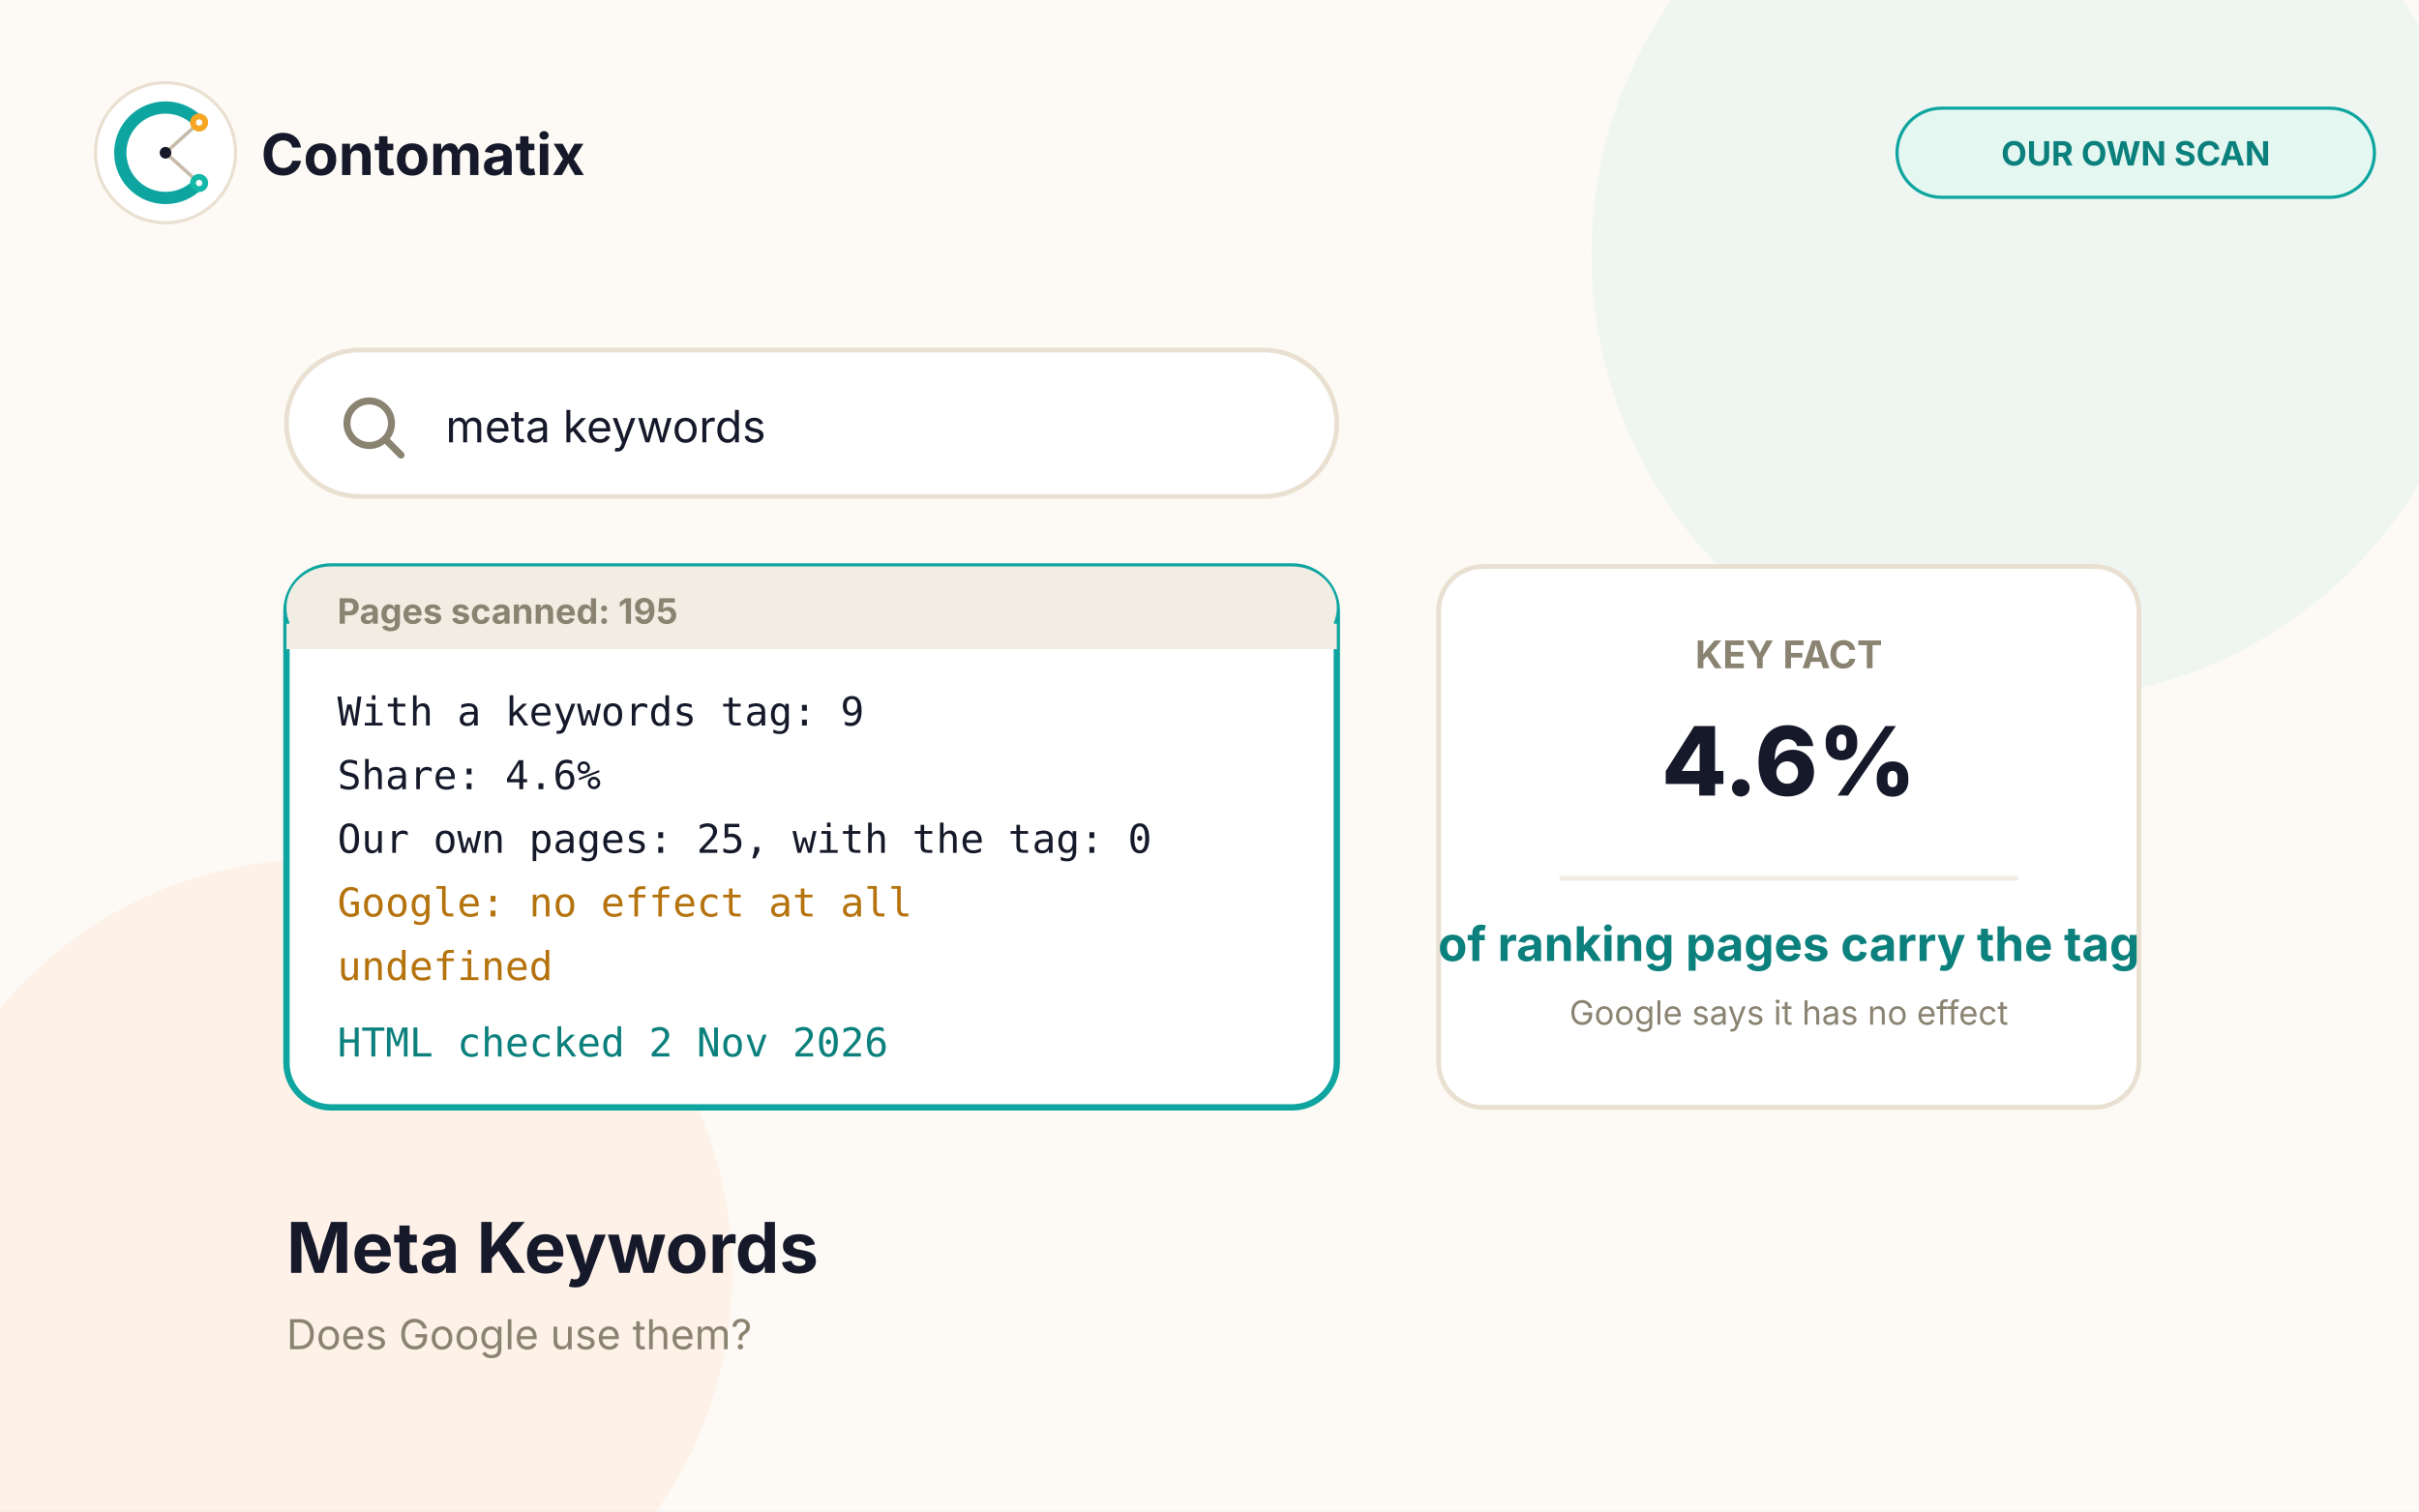
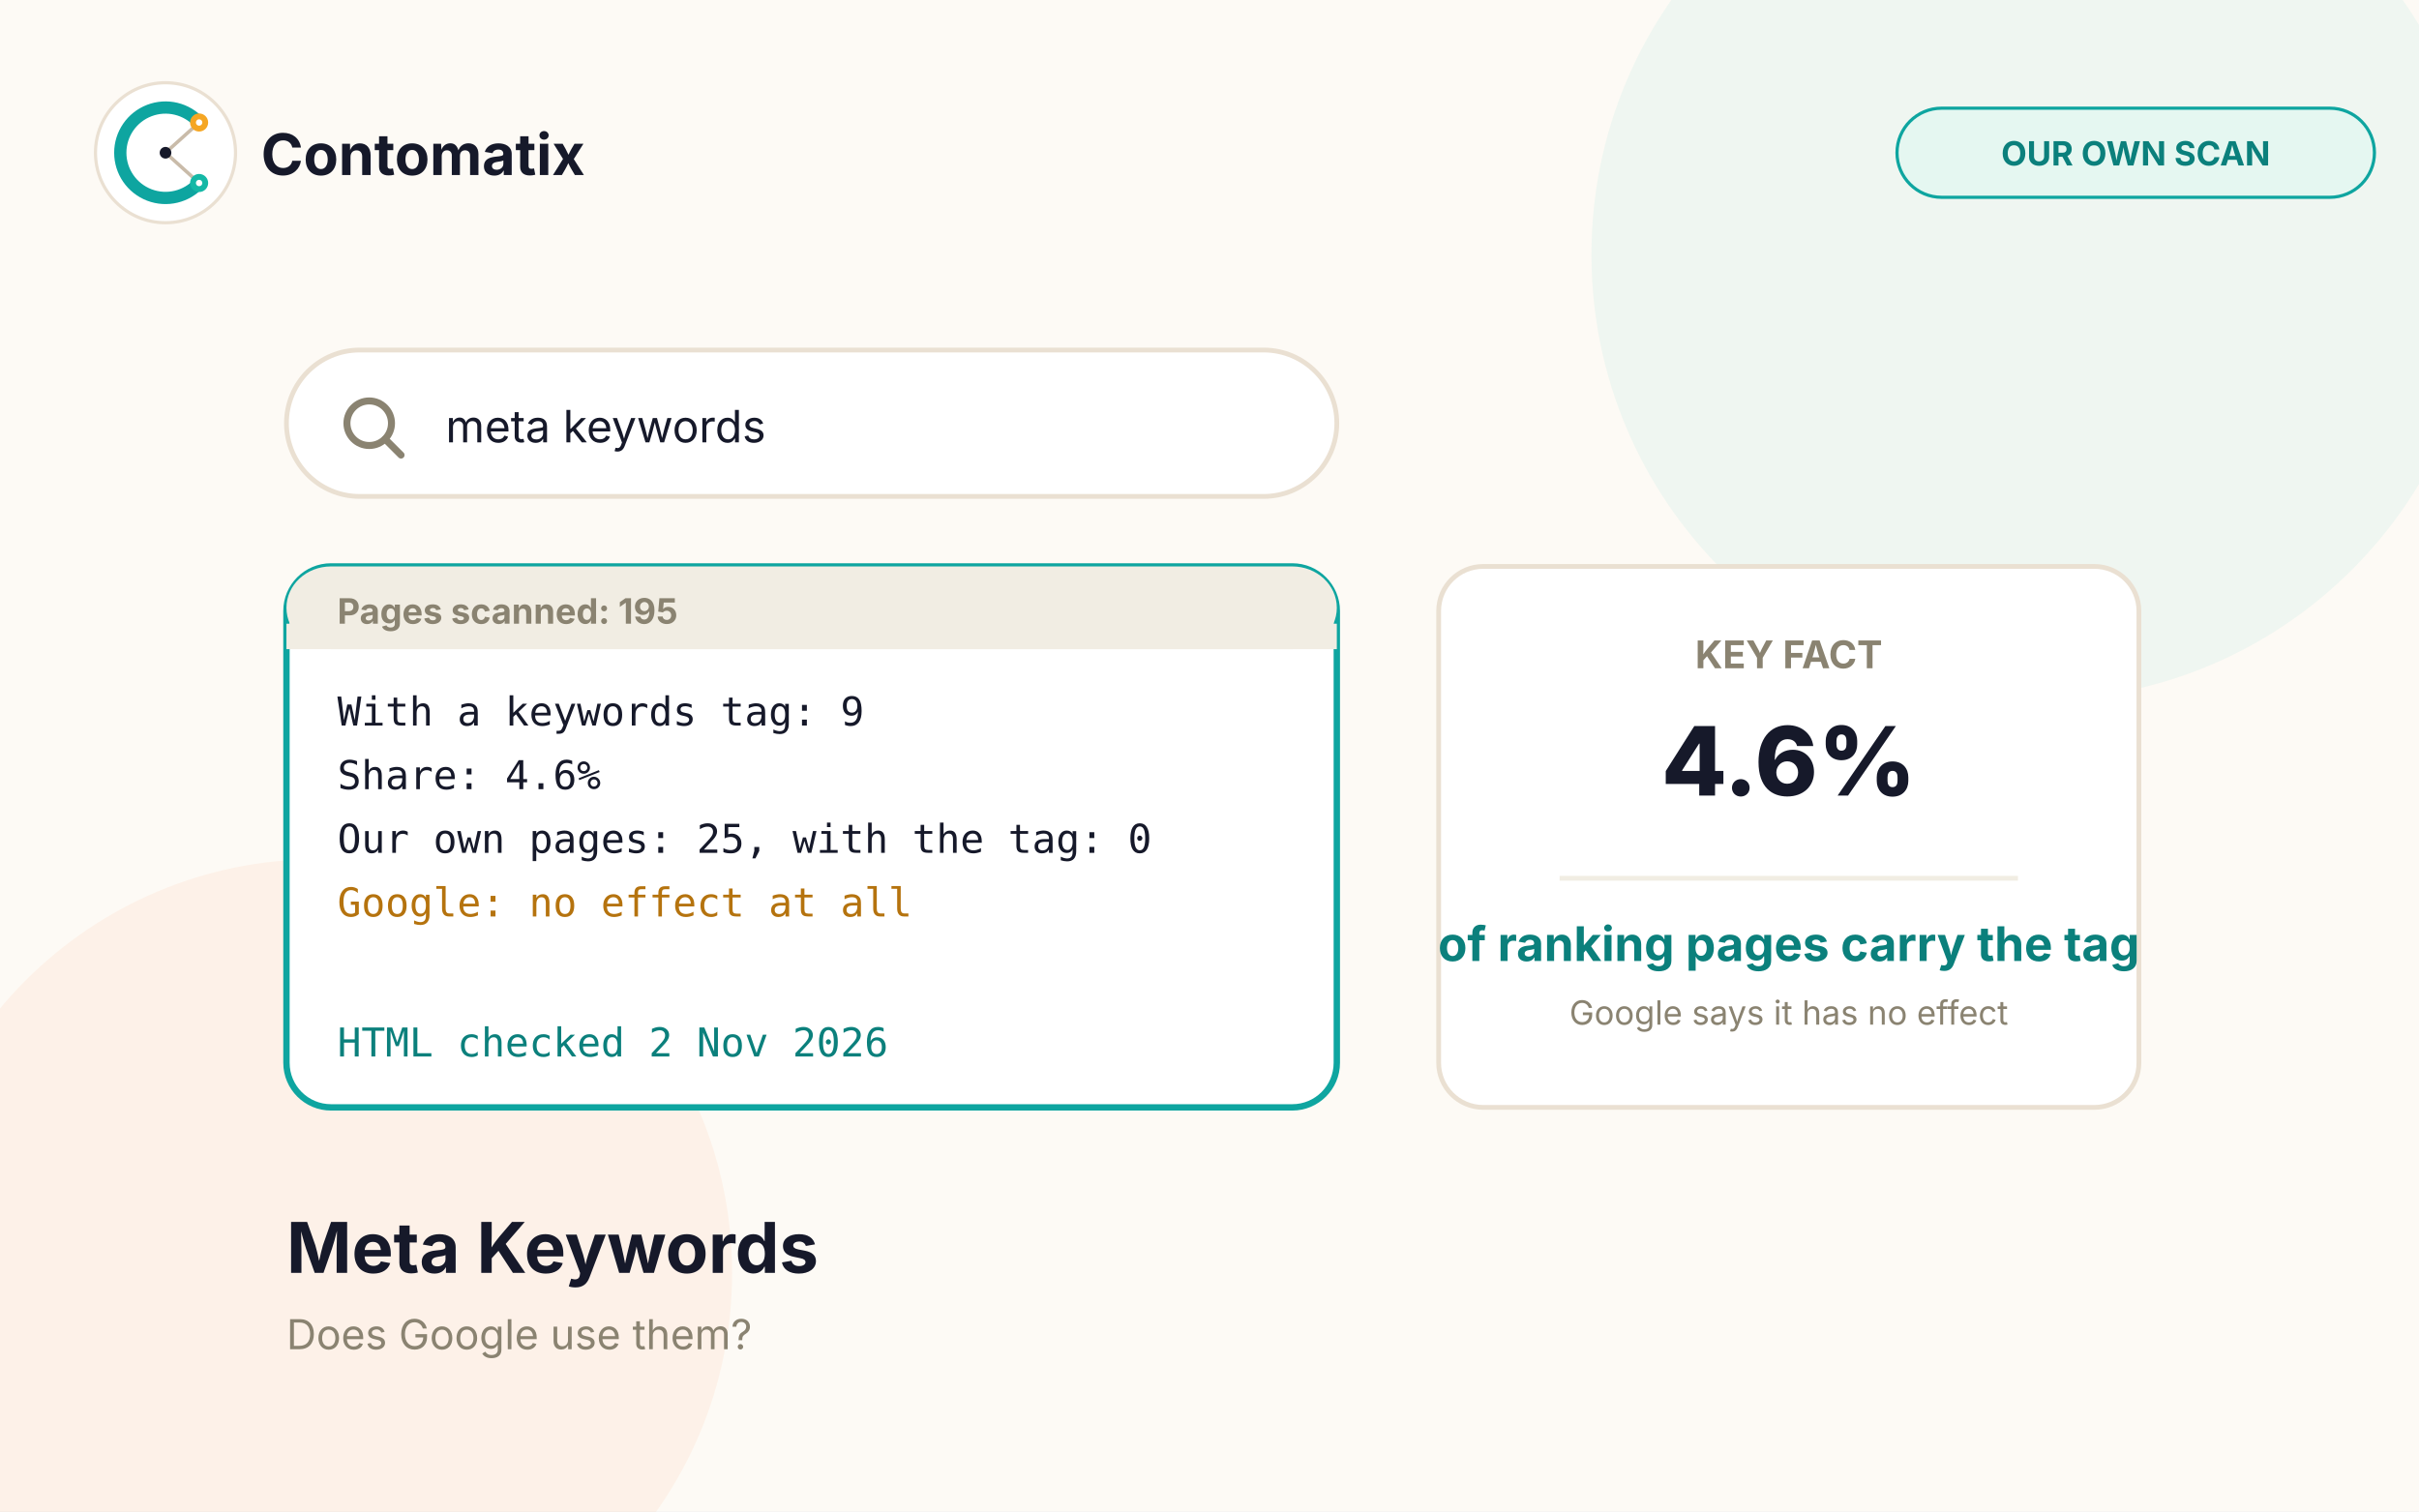
<svg xmlns="http://www.w3.org/2000/svg" viewBox="0 0 760 475" font-family="Inter, -apple-system, sans-serif">
  <rect width="760" height="475" fill="#FDFAF5" />
  <circle cx="640" cy="80" r="140" fill="rgba(20,184,166,0.06)" />
  <circle cx="100" cy="400" r="130" fill="rgba(249,115,22,0.06)" />
  <g>
    <circle cx="52" cy="48" r="22" fill="#FFFFFF" stroke="#EAE0D2" />
    <g transform="translate(30,26) scale(0.9167)">
      <path d="M 35.52 13.63 A 15.5 15.5 0 1 0 35.52 34.37" fill="none" stroke="#0EA5A0" stroke-width="4.2" stroke-linecap="round" />
      <line x1="35.52" y1="13.63" x2="24" y2="24" stroke="#C9BBA9" stroke-width="1.2" />
      <line x1="35.52" y1="34.37" x2="24" y2="24" stroke="#C9BBA9" stroke-width="1.2" />
      <circle cx="35.52" cy="13.63" r="3.1" fill="#F5A623" />
      <circle cx="35.52" cy="13.63" r="1.1" fill="#FFFFFF" />
      <circle cx="35.52" cy="34.37" r="3.1" fill="#14B8A6" />
      <circle cx="35.52" cy="34.37" r="1.1" fill="#FFFFFF" />
      <circle cx="24" cy="24" r="2" fill="#16192A" />
    </g>
    <text x="82" y="55" font-size="18" font-weight="700" fill="#16192A">Contomatix</text>
  </g>
  <rect x="596" y="34" width="150" height="28" rx="14" fill="#E5F7F1" stroke="#0EA5A0" />
  <text x="671" y="52" font-size="10.5" font-weight="700" fill="#0B807C" text-anchor="middle">OUR OWN SCAN</text>
  <g>
    <rect x="90" y="110" width="330" height="46" rx="23" fill="#FFFFFF" stroke="#EAE0D2" stroke-width="1.5" />
    <circle cx="116" cy="133" r="7" fill="none" stroke="#8A8371" stroke-width="2.2" />
    <line x1="121" y1="138" x2="126" y2="143" stroke="#8A8371" stroke-width="2.2" stroke-linecap="round" />
    <text x="140" y="139" font-size="14" fill="#16192A">meta keywords</text>
  </g>
  <g>
    <rect x="90" y="178" width="330" height="170" rx="14" fill="#FFFFFF" stroke="#0EA5A0" stroke-width="2" />
    <rect x="90" y="178" width="330" height="26" rx="14" fill="#F1EDE3" />
    <rect x="90" y="196" width="330" height="8" fill="#F1EDE3" />
    <text x="106" y="196" font-size="11" font-weight="700" fill="#8A8371">Pages scanned: 195</text>
    <text x="106" y="228" font-family="Consolas, monospace" font-size="12.5" fill="#16192A">With a keywords tag: 9</text>
    <text x="106" y="248" font-family="Consolas, monospace" font-size="12.5" fill="#16192A">Share: 4.6%</text>
    <text x="106" y="268" font-family="Consolas, monospace" font-size="12.5" fill="#16192A">Our own pages: 25, with the tag: 0</text>
    <text x="106" y="288" font-family="Consolas, monospace" font-size="12.5" fill="#B5730E">Google: no effect at all</text>
-     <text x="106" y="308" font-family="Consolas, monospace" font-size="12.5" fill="#B5730E">undefined</text>
+     <text x="106" y="308" font-family="Consolas, monospace" font-size="12.5" fill="#B5730E" />
    <text x="106" y="332" font-family="Consolas, monospace" font-size="12.5" fill="#0B807C">HTML checked 2 Nov 2026</text>
  </g>
  <g>
    <rect x="452" y="178" width="220" height="170" rx="14" fill="#FFFFFF" stroke="#EAE0D2" stroke-width="1.5" />
    <text x="562" y="210" font-size="12" font-weight="700" fill="#8A8371" text-anchor="middle">KEY FACT</text>
    <text x="562" y="250" font-size="30" font-weight="800" fill="#16192A" text-anchor="middle">4.6%</text>
    <line x1="490" y1="276" x2="634" y2="276" stroke="#F1EDE3" stroke-width="1.5" />
    <text x="562" y="302" font-size="15" font-weight="700" fill="#0B807C" text-anchor="middle">of ranking pages carry the tag</text>
    <text x="562" y="322" font-size="10.5" fill="#8A8371" text-anchor="middle">Google says it has no effect</text>
  </g>
  <text x="90" y="400" font-size="22" font-weight="700" fill="#16192A">Meta Keywords</text>
  <text x="90" y="424" font-size="13" fill="#8A8371">Does Google use them?</text>
</svg>
